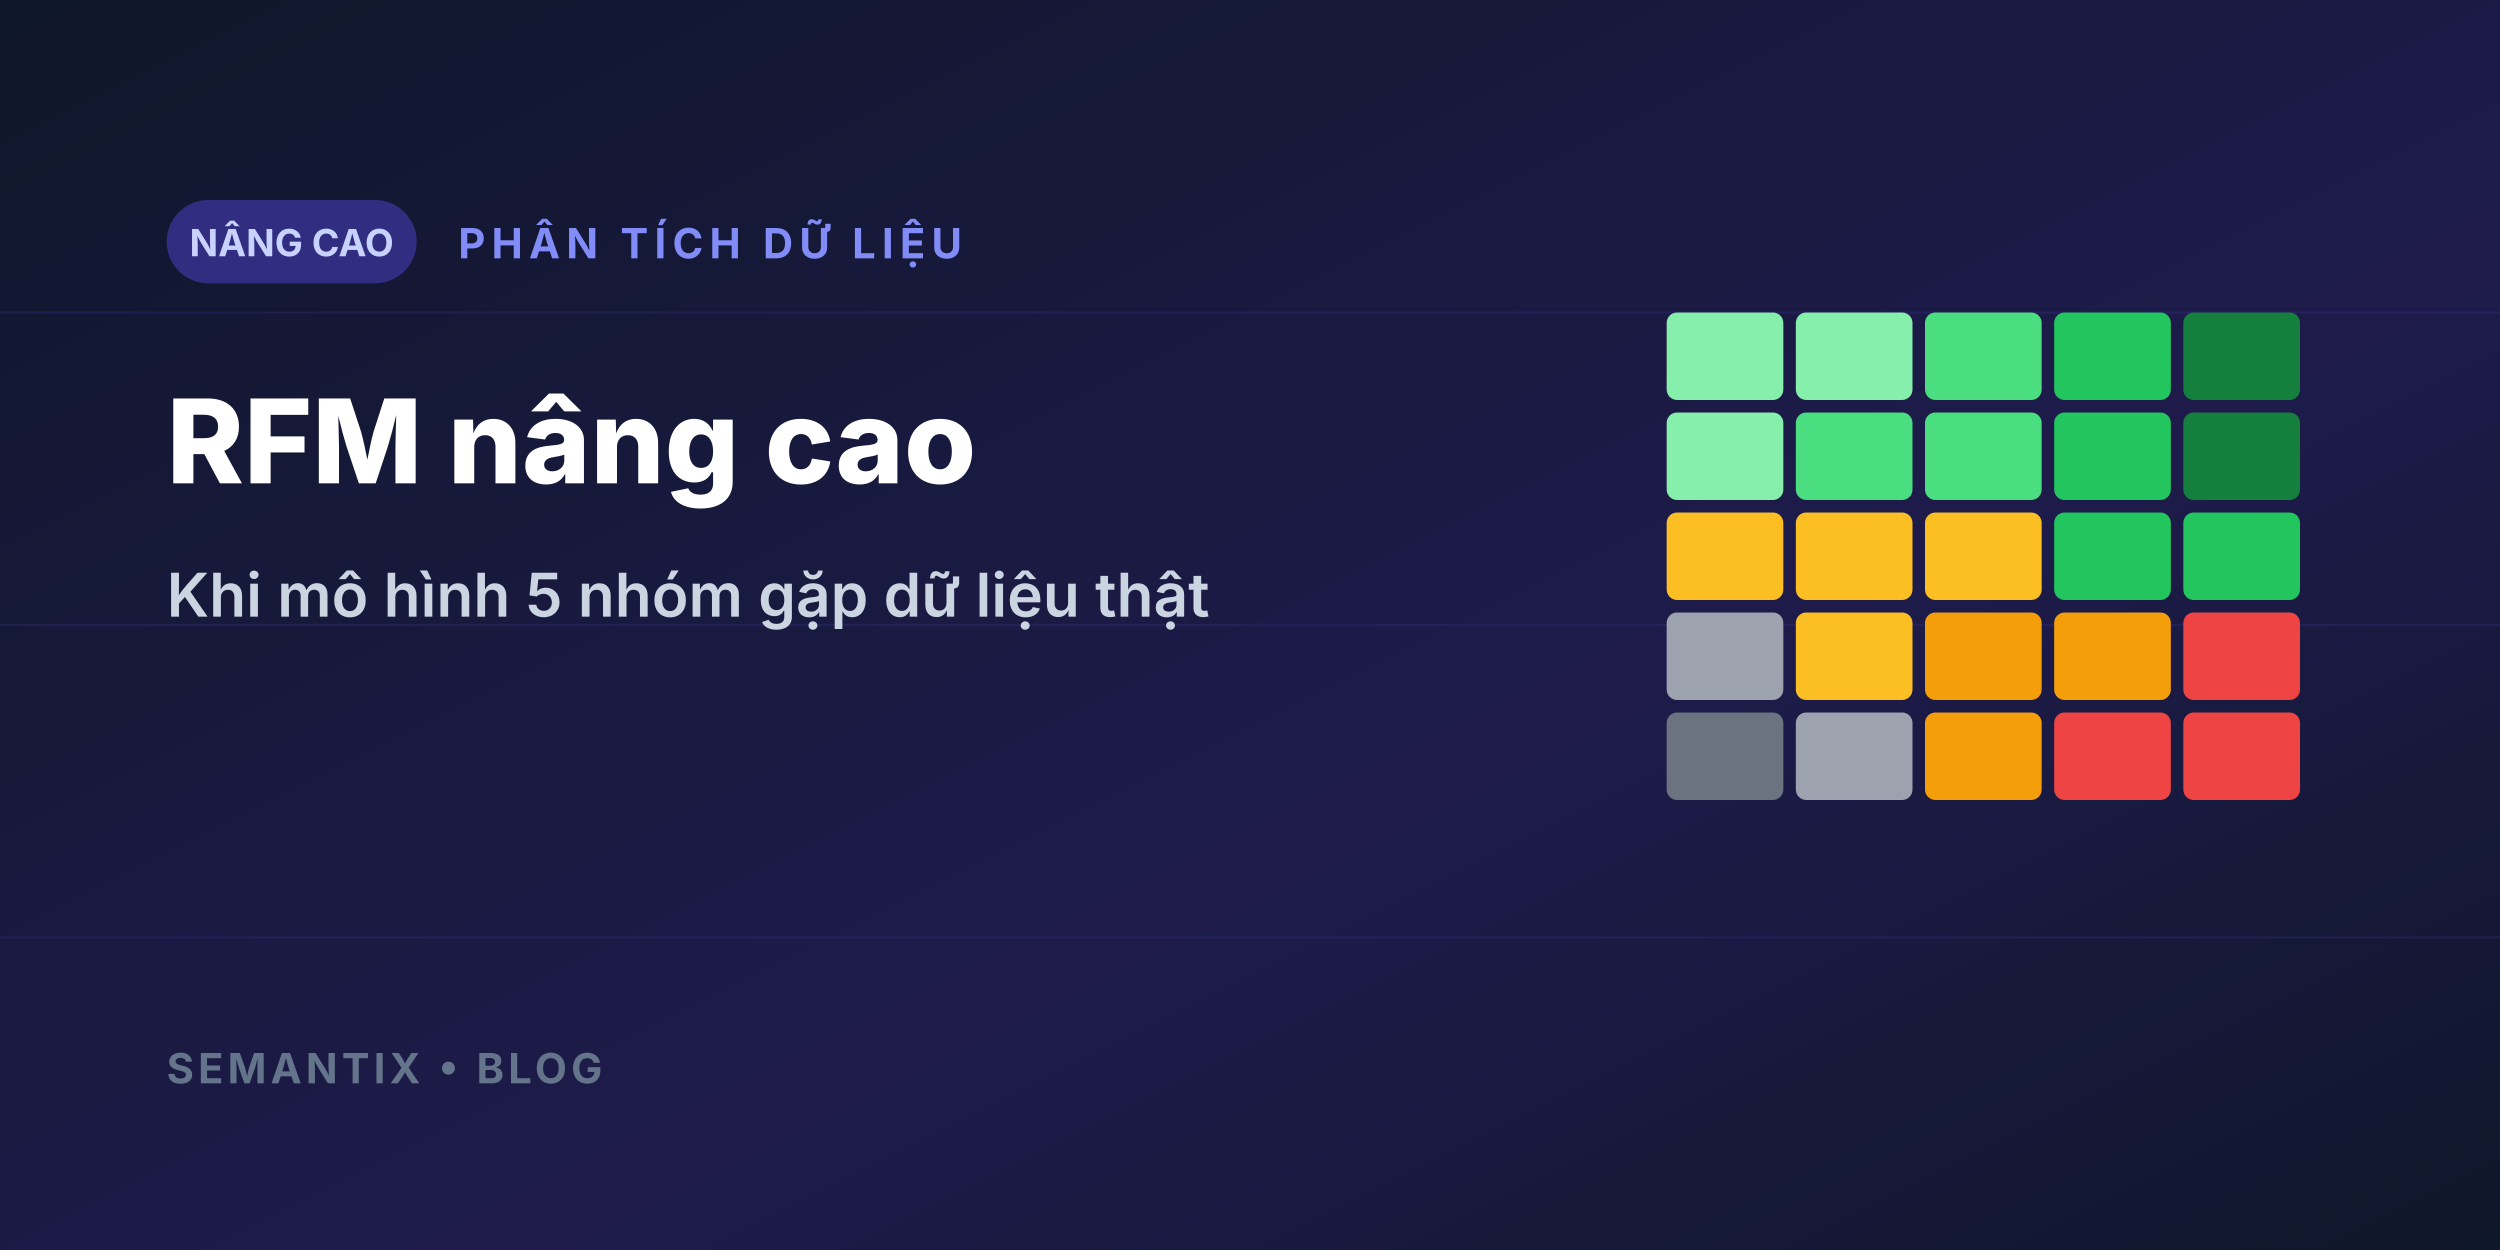
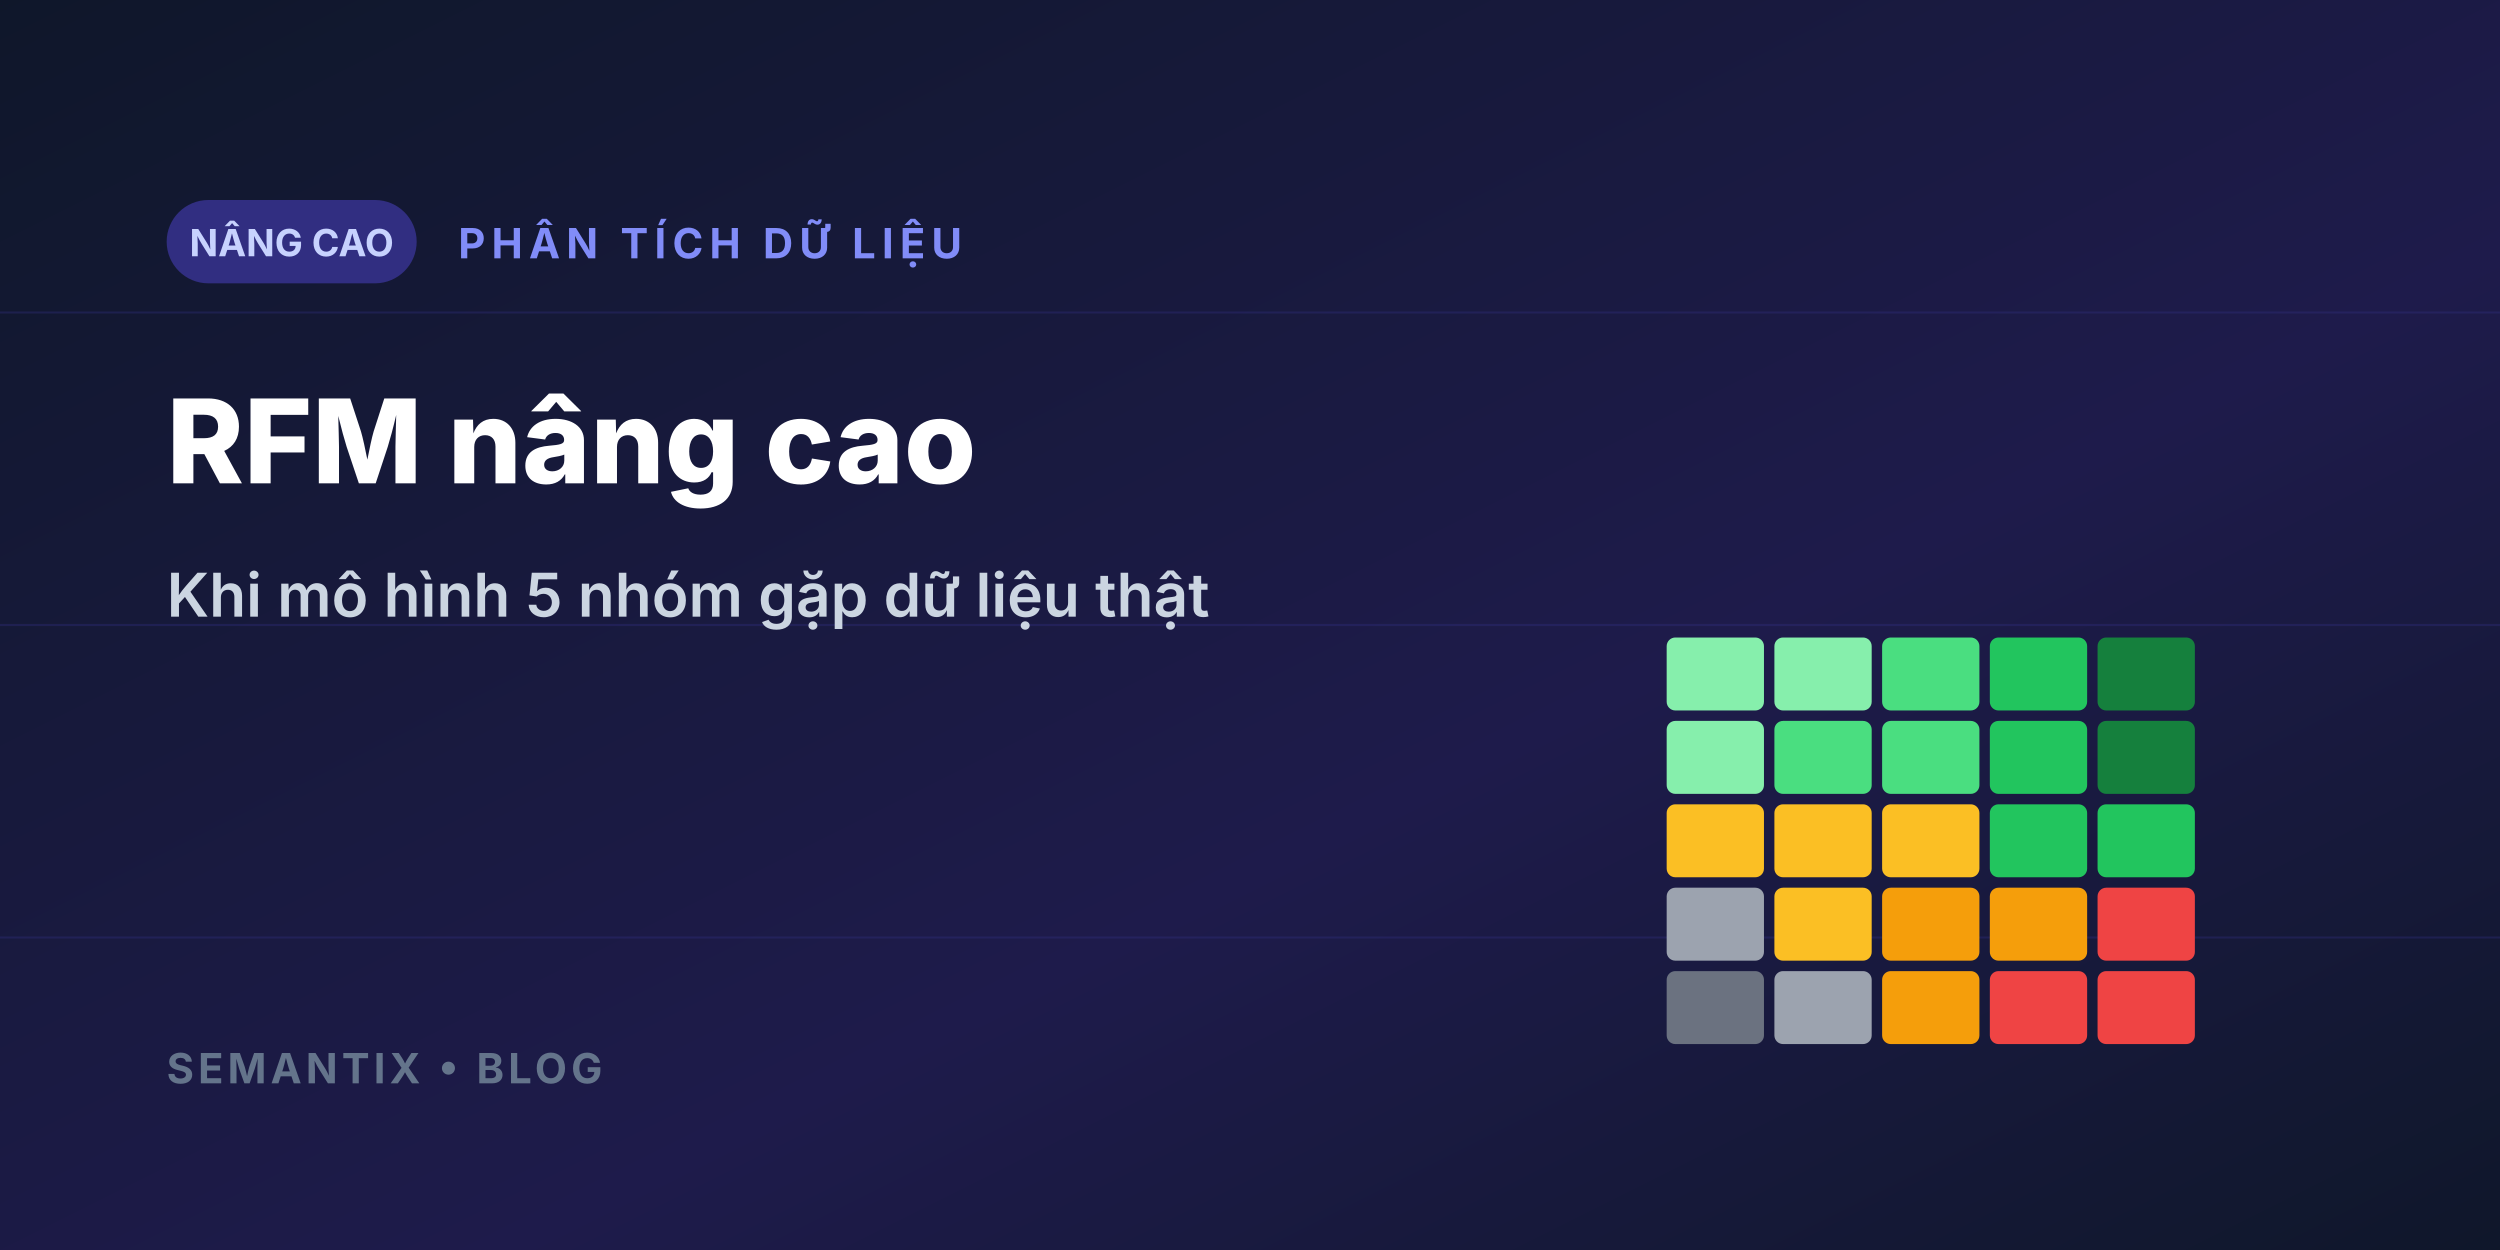
<svg xmlns="http://www.w3.org/2000/svg" viewBox="0 0 1200 600" font-family="Inter, 'Segoe UI', Arial, sans-serif">
  <defs>
    <linearGradient id="bgr" x1="0" y1="0" x2="1" y2="1">
      <stop offset="0" stop-color="#0F172A" />
      <stop offset="0.6" stop-color="#1E1B4B" />
      <stop offset="1" stop-color="#0F172A" />
    </linearGradient>
  </defs>
  <rect width="1200" height="600" fill="url(#bgr)" />
  <g stroke="#312E81" stroke-width="1" opacity="0.35">
    <line x1="0" y1="150" x2="1200" y2="150" />
    <line x1="0" y1="300" x2="1200" y2="300" />
    <line x1="0" y1="450" x2="1200" y2="450" />
  </g>
  <rect x="80" y="96" width="120" height="40" rx="20" fill="#312E81" />
  <text x="140" y="123" fill="#C7D2FE" font-size="18" font-weight="700" text-anchor="middle">NÂNG CAO</text>
  <text x="220" y="124" fill="#818CF8" font-size="20" font-weight="700" letter-spacing="3">PHÂN TÍCH DỮ LIỆU</text>
  <text x="80" y="232" fill="#ffffff" font-size="56" font-weight="800">RFM nâng cao</text>
  <text x="80" y="296" fill="#CBD5E1" font-size="29" font-weight="600">Khi mô hình 5 nhóm gặp dữ liệu thật</text>
  <text x="80" y="520" fill="#64748B" font-size="20" font-weight="700" letter-spacing="2">SEMANTIX • BLOG</text>
-   <g transform="translate(800,150)">
+   <g transform="translate(800,306) scale(0.834)">
    <rect x="0" y="0" width="56" height="42" rx="5" fill="#86efac" />
    <rect x="62" y="0" width="56" height="42" rx="5" fill="#86efac" />
    <rect x="124" y="0" width="56" height="42" rx="5" fill="#4ade80" />
    <rect x="186" y="0" width="56" height="42" rx="5" fill="#22c55e" />
    <rect x="248" y="0" width="56" height="42" rx="5" fill="#15803d" />
    <rect x="0" y="48" width="56" height="42" rx="5" fill="#86efac" />
    <rect x="62" y="48" width="56" height="42" rx="5" fill="#4ade80" />
    <rect x="124" y="48" width="56" height="42" rx="5" fill="#4ade80" />
    <rect x="186" y="48" width="56" height="42" rx="5" fill="#22c55e" />
    <rect x="248" y="48" width="56" height="42" rx="5" fill="#15803d" />
    <rect x="0" y="96" width="56" height="42" rx="5" fill="#fbbf24" />
    <rect x="62" y="96" width="56" height="42" rx="5" fill="#fbbf24" />
    <rect x="124" y="96" width="56" height="42" rx="5" fill="#fbbf24" />
    <rect x="186" y="96" width="56" height="42" rx="5" fill="#22c55e" />
    <rect x="248" y="96" width="56" height="42" rx="5" fill="#22c55e" />
    <rect x="0" y="144" width="56" height="42" rx="5" fill="#9ca3af" />
    <rect x="62" y="144" width="56" height="42" rx="5" fill="#fbbf24" />
    <rect x="124" y="144" width="56" height="42" rx="5" fill="#f59e0b" />
    <rect x="186" y="144" width="56" height="42" rx="5" fill="#f59e0b" />
    <rect x="248" y="144" width="56" height="42" rx="5" fill="#ef4444" />
    <rect x="0" y="192" width="56" height="42" rx="5" fill="#6b7280" />
    <rect x="62" y="192" width="56" height="42" rx="5" fill="#9ca3af" />
    <rect x="124" y="192" width="56" height="42" rx="5" fill="#f59e0b" />
    <rect x="186" y="192" width="56" height="42" rx="5" fill="#ef4444" />
    <rect x="248" y="192" width="56" height="42" rx="5" fill="#ef4444" />
  </g>
</svg>
